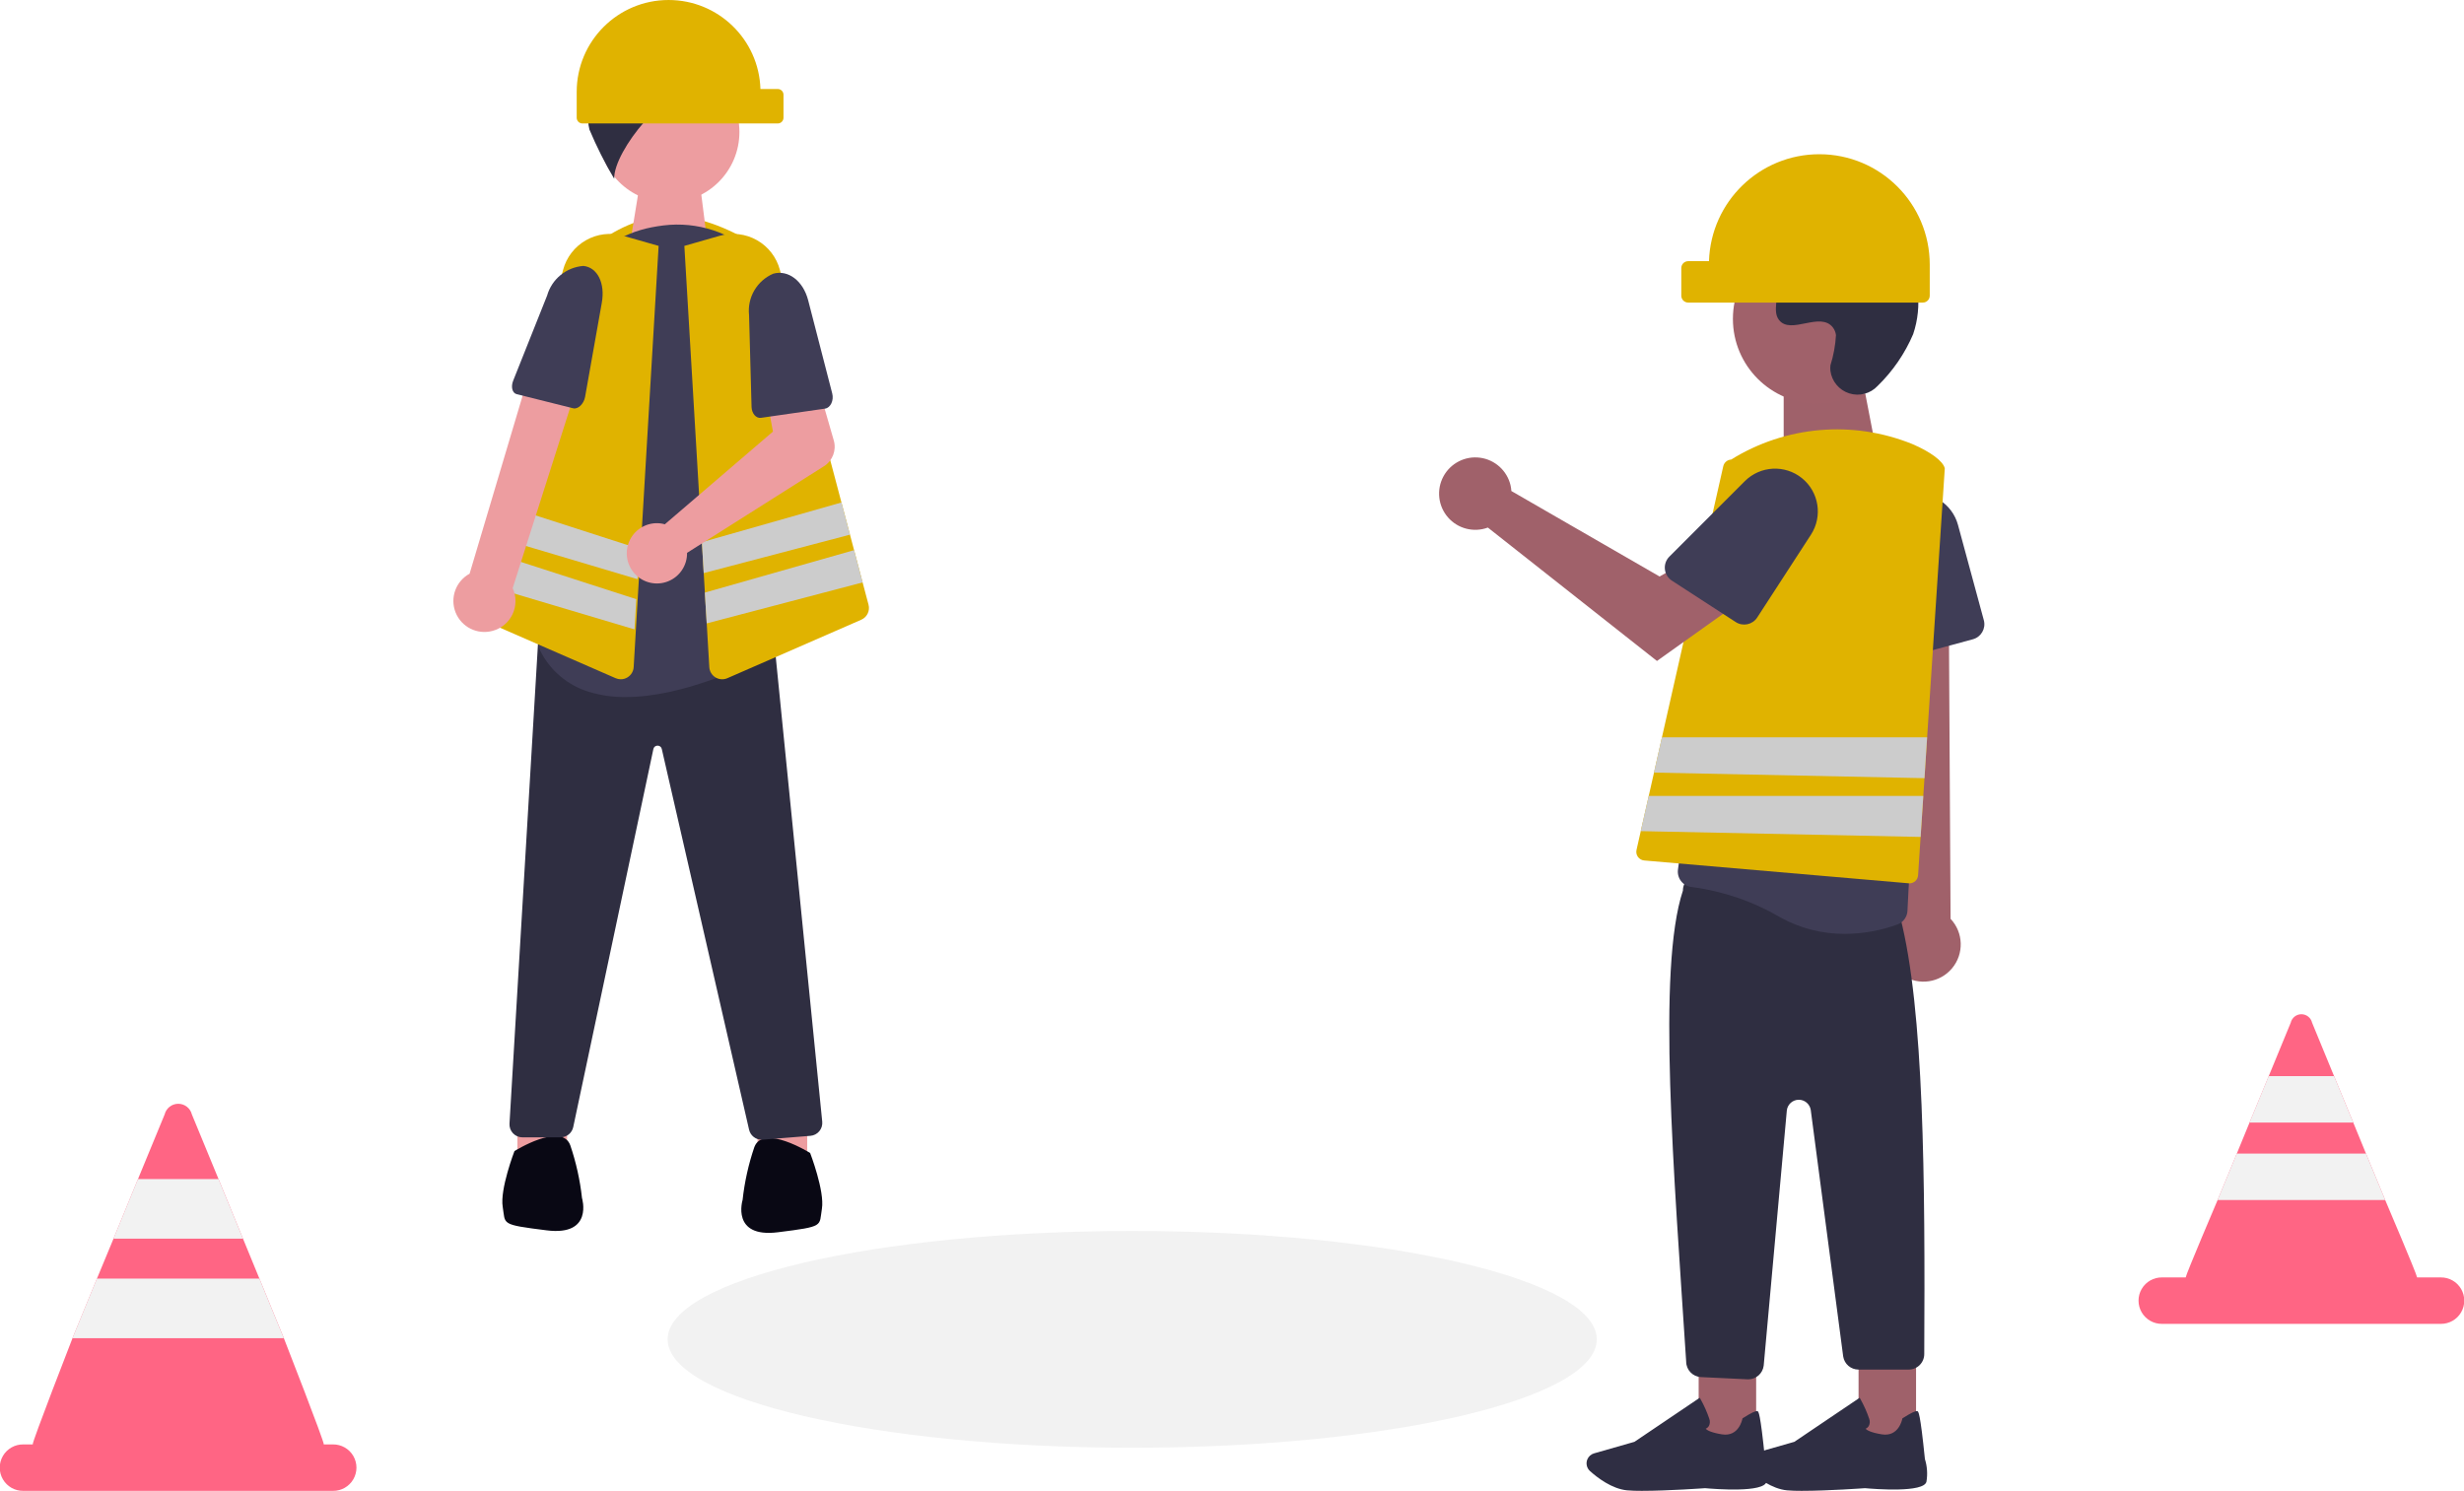
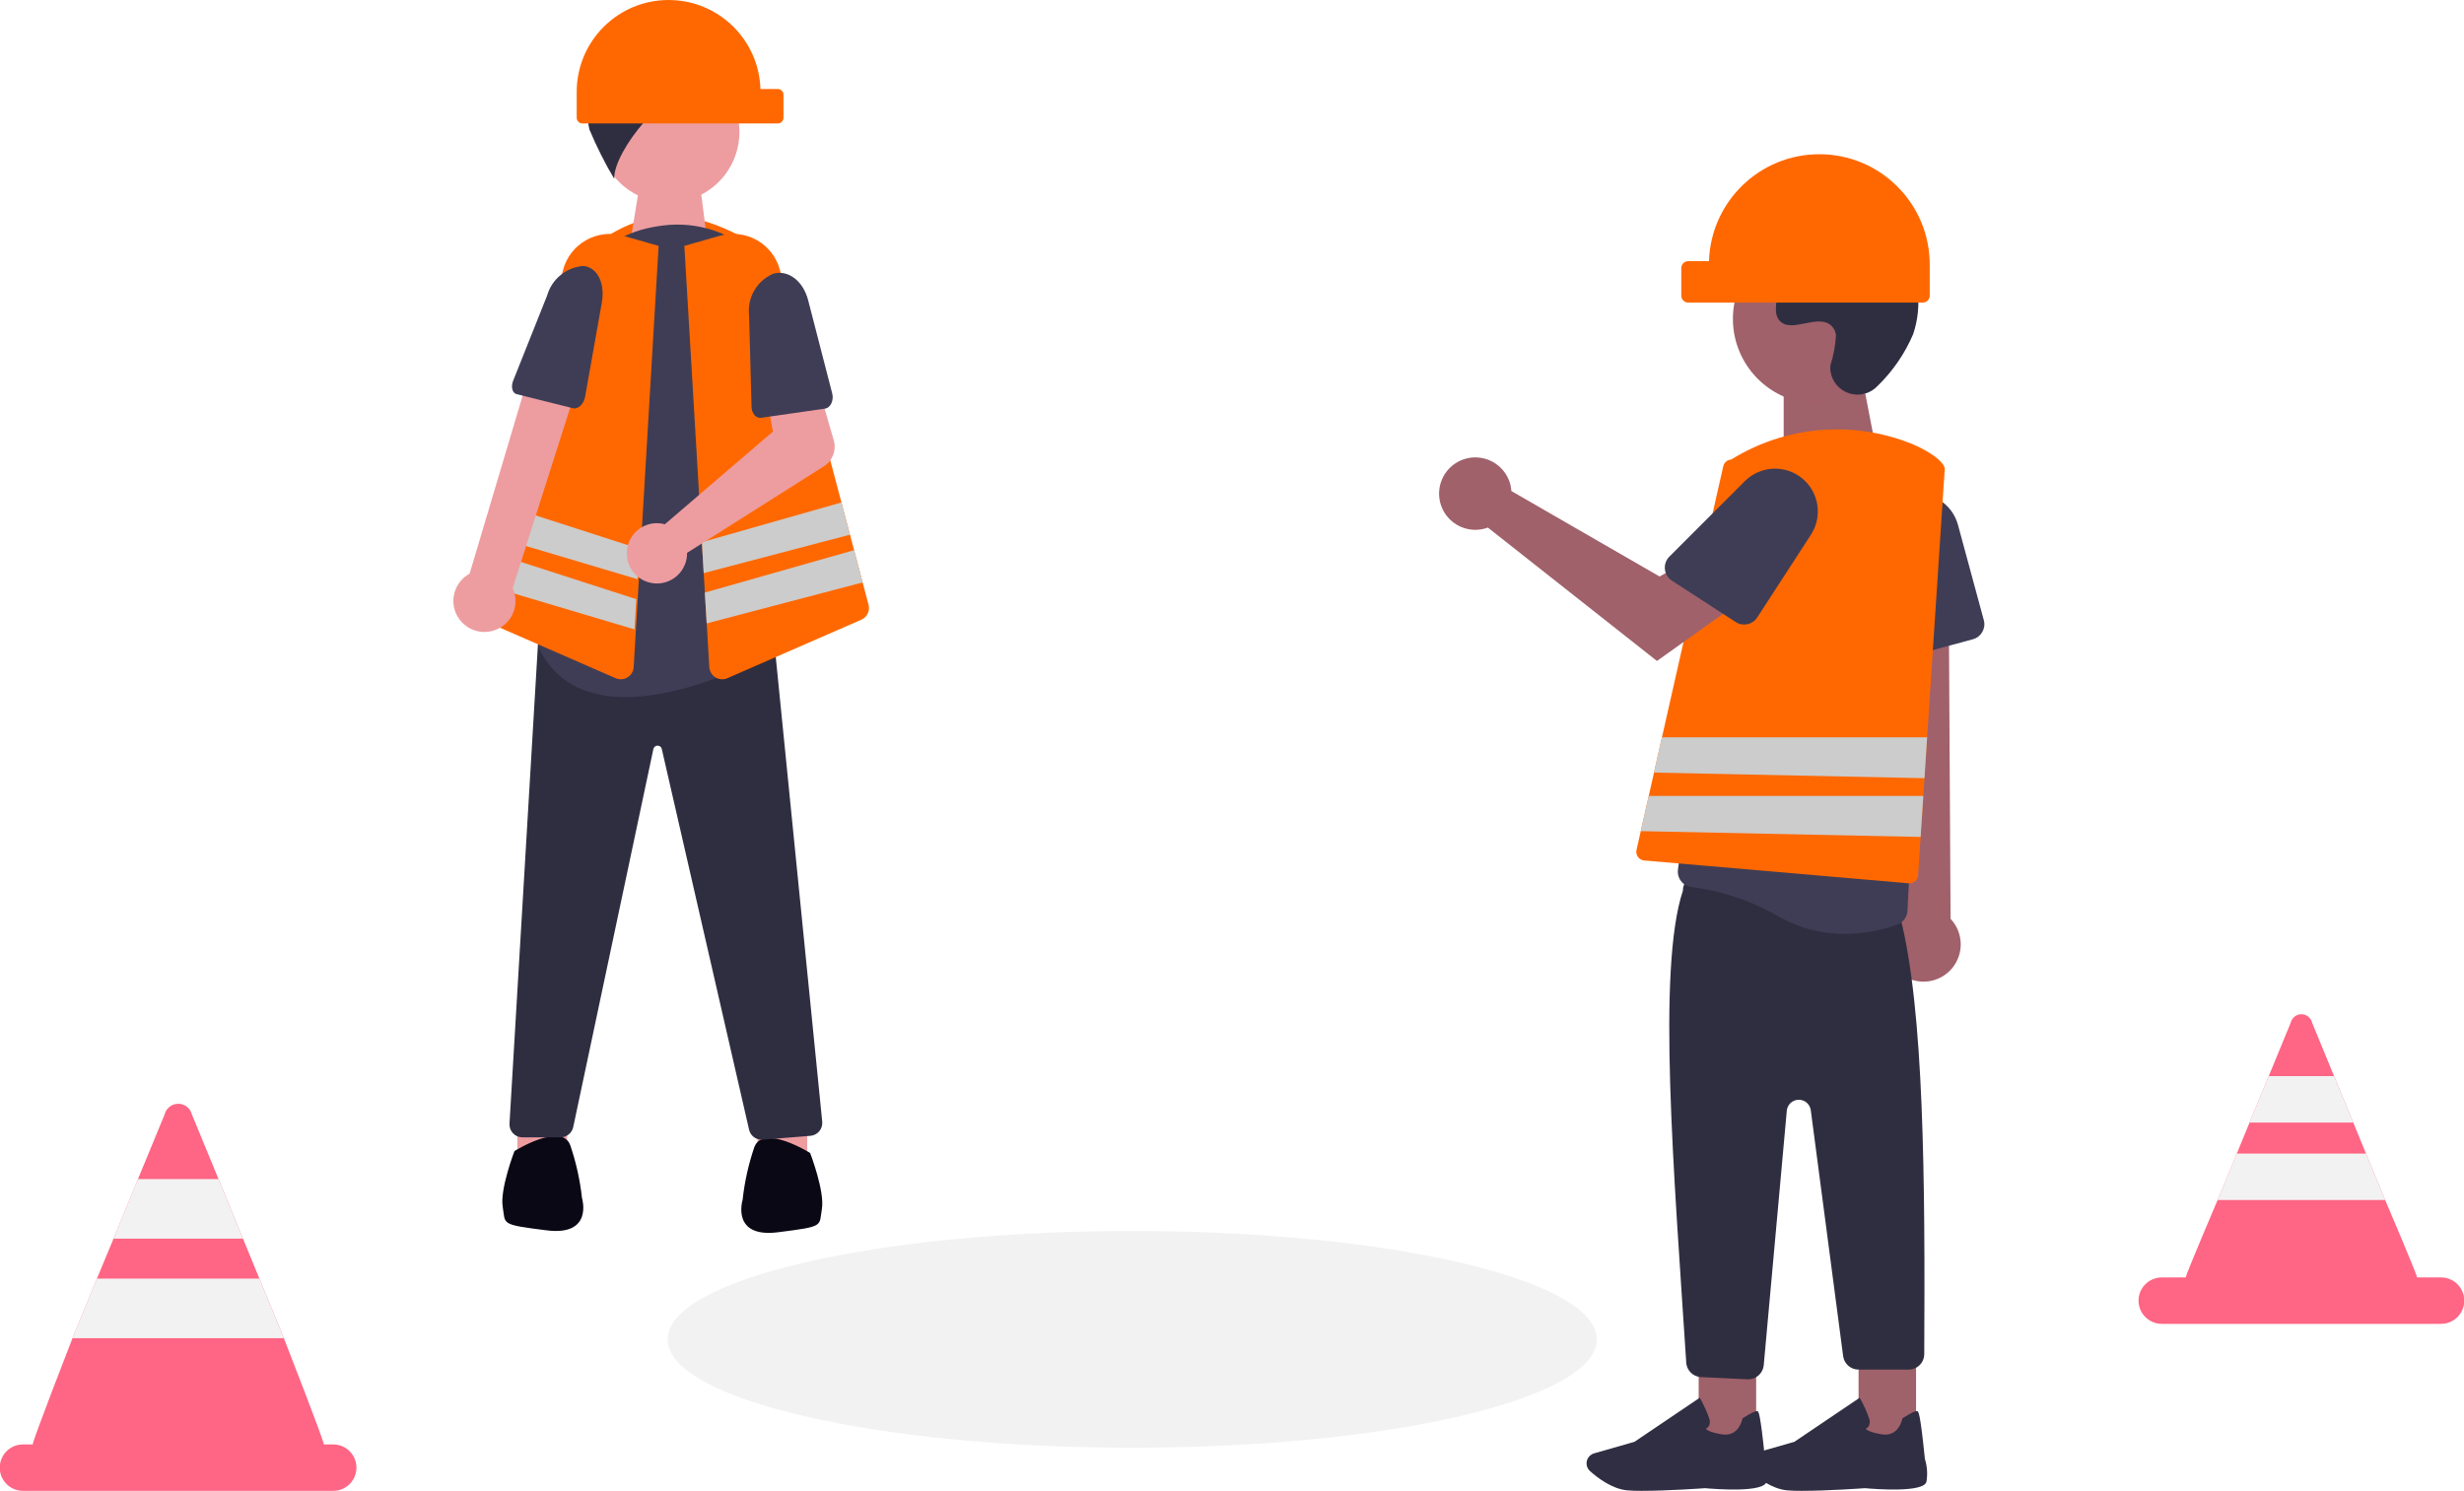
<svg xmlns="http://www.w3.org/2000/svg" width="799.987" height="484.11" viewBox="0 0 799.987 484.11" role="img" artist="Katerina Limpitsouni" source="https://undraw.co/">
  <g transform="translate(-667.431 -409.309)">
    <path d="M674.49,553.994v10.488l-16.21-.953.226-8.638Z" transform="translate(255.02 219.218)" fill="#ed9da0" />
    <path d="M908.85,728.695c-.954,5.721.954,5.721-14.3,7.628S883.1,725.834,883.1,725.834a80.124,80.124,0,0,1,3.814-17.163c2.861-7.628,18.117,1.907,18.117,1.907S909.8,722.974,908.85,728.695Z" transform="translate(25.428 73.123)" fill="#090814" />
    <path d="M658.28,553.994v10.488l16.209-.953-.226-8.638Z" transform="translate(177.135 218.598)" fill="#ed9da0" />
    <path d="M882.806,728.695c.953,5.721-.954,5.721,14.3,7.628s11.442-10.488,11.442-10.488a80.134,80.134,0,0,0-3.814-17.163c-2.86-7.628-18.116,1.907-18.116,1.907S881.853,722.974,882.806,728.695Z" transform="translate(-52.159 72.503)" fill="#090814" />
    <path d="M26.479,0H0V14.605H29.3Z" transform="translate(1246.539 537.065)" fill="#9f616a" />
    <g transform="translate(1234.452 850.894)">
      <rect width="18.667" height="26.484" transform="translate(36.399)" fill="#9f616a" />
      <path d="M504.74,592.216c8.193,0,20.155-.856,20.245-.865,3.2.285,19.175,1.542,19.969-2.113a15.7,15.7,0,0,0-.5-7.35c-1.542-15.27-2.113-15.448-2.452-15.547-.543-.16-2.13.6-4.707,2.255l-.16.106-.035.188c-.045.232-1.181,5.839-6.6,4.988-3.708-.588-4.911-1.408-5.295-1.81a2.281,2.281,0,0,0,.98-.82,2.868,2.868,0,0,0,.2-2.389,37.791,37.791,0,0,0-2.871-6.445l-.24-.428L502.068,576.3l-13.1,3.745a3.354,3.354,0,0,0-2.184,1.935h0a3.38,3.38,0,0,0,.856,3.816c2.38,2.139,7.114,5.8,12.075,6.258,1.319.131,3.066.169,5.028.169h0Z" transform="translate(-486.517 -549.701)" fill="#2f2e43" />
    </g>
    <g transform="translate(1182.535 850.894)">
      <rect width="18.667" height="26.484" transform="translate(36.399)" fill="#9f616a" />
      <path d="M504.74,592.216c8.193,0,20.155-.856,20.245-.865,3.2.285,19.175,1.542,19.969-2.113a15.7,15.7,0,0,0-.5-7.35c-1.542-15.27-2.113-15.448-2.452-15.547-.543-.16-2.13.6-4.707,2.255l-.16.106-.035.188c-.045.232-1.181,5.839-6.6,4.988-3.708-.588-4.911-1.408-5.295-1.81a2.281,2.281,0,0,0,.98-.82,2.868,2.868,0,0,0,.2-2.389,37.791,37.791,0,0,0-2.871-6.445l-.24-.428L502.068,576.3l-13.1,3.745a3.354,3.354,0,0,0-2.184,1.935h0a3.38,3.38,0,0,0,.856,3.816c2.38,2.139,7.114,5.8,12.075,6.258,1.319.131,3.066.169,5.028.169h0Z" transform="translate(-486.517 -549.701)" fill="#2f2e43" />
    </g>
    <ellipse cx="150.834" cy="35.194" rx="150.834" ry="35.194" transform="translate(884.19 809.025)" fill="#f2f2f2" />
-     <path d="M202.728,600.948H150.509V585.1c16.5-11.483,31.121-10.485,50.354.933Z" transform="translate(711.62 -97.46)" fill="#e0b300" />
+     <path d="M202.728,600.948H150.509V585.1c16.5-11.483,31.121-10.485,50.354.933Z" transform="translate(711.62 -97.46)" fill="#ff6800" />
    <path d="M226.567,766.314a4.216,4.216,0,0,1-4.1-3.285L194.135,639.441a1.359,1.359,0,0,0-1.365-1.095h-.007a1.359,1.359,0,0,0-1.362,1.108L165.381,762.21a4.216,4.216,0,0,1-4.105,3.326h-12.4a4.2,4.2,0,0,1-4.189-4.444L153.924,605.5l3.715-1.1h.07l72.973.638,15.542,155.417a4.194,4.194,0,0,1-3.838,4.589L226.9,766.3Q226.734,766.315,226.567,766.314Z" transform="translate(688.161 13.087)" fill="#2f2e41" />
    <path d="M2.378.456l20.3-1.187,2,15.792H0Z" transform="translate(872.257 471.741)" fill="#ed9da0" />
    <path d="M174.807,730.926a39.525,39.525,0,0,1-11.868-1.67,26.2,26.2,0,0,1-15.888-13.4,4.2,4.2,0,0,1-.312-3.127c2.526-8.621,14.732-53.431,6.944-89.054a37.751,37.751,0,0,1,5.367-29.013A37.278,37.278,0,0,1,183.225,578.4h0c1.292-.252,2.59-.459,3.86-.615a37.143,37.143,0,0,1,30.08,9.9,38.064,38.064,0,0,1,11.95,30.175L223.13,713.9a4.158,4.158,0,0,1-2.236,3.453C214,720.965,193.293,730.926,174.807,730.926Z" transform="translate(695.757 -95.276)" fill="#3f3d56" />
-     <path d="M190.054,722.722a4.2,4.2,0,0,1-1.68-.355L144.92,703.4a4.168,4.168,0,0,1-2.381-4.921l28.767-108.669a15.727,15.727,0,0,1,19.527-11.1l11.5,3.283-8.1,136.775a4.208,4.208,0,0,1-2,3.328,4.162,4.162,0,0,1-2.182.624Z" transform="translate(678.934 -92.839)" fill="#e0b300" />
-     <path d="M215.767,698.481l-1.912-7.208-2.769-10.481-1.334-5.026-2.769-10.453L187,589.812a15.71,15.71,0,0,0-19.526-11.1L155.977,582l5.7,96.2.588,10.043.373,6.331v.009l.6,9.987.84,14.2a4.187,4.187,0,0,0,5.865,3.6L213.389,703.4a4.164,4.164,0,0,0,2.378-4.923Z" transform="translate(733.643 -92.842)" fill="#e0b300" />
+     <path d="M190.054,722.722a4.2,4.2,0,0,1-1.68-.355L144.92,703.4a4.168,4.168,0,0,1-2.381-4.921l28.767-108.669a15.727,15.727,0,0,1,19.527-11.1l11.5,3.283-8.1,136.775a4.208,4.208,0,0,1-2,3.328,4.162,4.162,0,0,1-2.182.624Z" transform="translate(678.934 -92.839)" fill="#ff6800" />
+     <path d="M215.767,698.481l-1.912-7.208-2.769-10.481-1.334-5.026-2.769-10.453L187,589.812a15.71,15.71,0,0,0-19.526-11.1L155.977,582l5.7,96.2.588,10.043.373,6.331v.009l.6,9.987.84,14.2a4.187,4.187,0,0,0,5.865,3.6L213.389,703.4a4.164,4.164,0,0,0,2.378-4.923Z" transform="translate(733.643 -92.842)" fill="#ff6800" />
    <ellipse cx="22.903" cy="22.902" rx="22.903" ry="22.902" transform="translate(861.693 429.272)" fill="#ed9da0" />
    <path d="M129.088,381.717,81.6,394.191l-.588-10.041,45.31-12.891Z" transform="translate(814.304 201.211)" fill="#ccc" />
    <path d="M132.421,384.821,81.8,398.119l-.6-9.99v-.01l48.453-13.781Z" transform="translate(815.072 213.614)" fill="#ccc" />
    <path d="M201.89,582.371a28.12,28.12,0,0,0-30.821-17.329l7.221,5.835c-8.972.3-18.416-.34-24.822,5.949,2.039-.056,4.712,4.305,6.752,4.249a10.7,10.7,0,0,0-8.954,6.176,17.592,17.592,0,0,0-1.039,11.187,130,130,0,0,0,8.044,15.982c-.266-9.11,17.67-30.841,26.428-28.572a24.035,24.035,0,0,0-11.1,8.425,32.55,32.55,0,0,1,19.3-3.158,13.658,13.658,0,0,0,4.6.257,5.618,5.618,0,0,0,3.331-8.979Z" transform="translate(708.576 -147.055)" fill="#2f2e41" />
    <path d="M114.748,385.736l-.588,9.854L67.582,381.719l2.73-10.317Z" transform="translate(760.232 201.788)" fill="#ccc" />
    <path d="M117.036,389.793l-47.528-15.34L66.773,384.8l49.685,14.8Z" transform="translate(756.973 214.077)" fill="#ccc" />
    <path d="M153.741,673.721a10.017,10.017,0,0,0,6.568-13.885l22.344-70.145-15.844-3.318-20.485,68.772a10.071,10.071,0,0,0,7.418,18.576Z" transform="translate(673.569 -59.545)" fill="#ed9da0" />
    <path d="M168.028,580.173h0c4.55.464,7.109,5.58,5.977,11.949l-5.428,30.565c-.407,2.291-2.293,4.105-3.86,3.714l-18.361-4.589c-1.413-.353-1.933-2.361-1.133-4.369l11.023-27.651A13.306,13.306,0,0,1,168.028,580.173Z" transform="translate(688.816 -84.513)" fill="#3f3d56" />
    <path d="M163.1,633.752a9.826,9.826,0,0,1,1.517.3l35.1-30.1L197.672,592.9l16.265-5.275,5.533,19.2a7.46,7.46,0,0,1-3.179,8.37l-44.458,28.133a9.788,9.788,0,1,1-8.729-9.575Z" transform="translate(718.665 -54.5)" fill="#ed9da0" />
    <path d="M168.073,580.9h0c4.86-1.36,9.716,2.339,11.343,8.64l7.808,30.24c.585,2.267-.552,4.676-2.327,4.931L164.1,627.7c-1.6.23-3.011-1.411-3.069-3.573l-.808-29.758a13.09,13.09,0,0,1,7.854-13.473Z" transform="translate(750.406 -82.716)" fill="#3f3d56" />
    <path d="M243.773,743.487a12.036,12.036,0,0,1-2.311-18.309l-9.043-128.339,26.051,2.527.716,125.683a12.1,12.1,0,0,1-15.412,18.439Z" transform="translate(1041.537 -17.387)" fill="#a0616a" />
    <path d="M236.806,647.92a5.02,5.02,0,0,1-2.082-3.81l-1.909-34.59a13.89,13.89,0,0,1,27.275-4.4l8.385,30.926a5.047,5.047,0,0,1-3.547,6.185L241.077,648.7a5.023,5.023,0,0,1-4.271-.778Z" transform="translate(1043.047 -25.344)" fill="#3f3d56" />
-     <path d="M178.865,563h0a29.832,29.832,0,0,1,29.815,28.9l5.619,0a1.865,1.865,0,0,1,1.865,1.865v7.46a1.865,1.865,0,0,1-1.865,1.865H150.89a1.865,1.865,0,0,1-1.865-1.865v-8.392A29.839,29.839,0,0,1,178.865,563Z" transform="translate(705.644 -153.689)" fill="#e0b300" />
+     <path d="M178.865,563h0a29.832,29.832,0,0,1,29.815,28.9l5.619,0a1.865,1.865,0,0,1,1.865,1.865v7.46a1.865,1.865,0,0,1-1.865,1.865H150.89a1.865,1.865,0,0,1-1.865-1.865v-8.392A29.839,29.839,0,0,1,178.865,563Z" transform="translate(705.644 -153.689)" fill="#ff6800" />
    <path d="M244.988,783.287l-15.12-.721a5.039,5.039,0,0,1-4.8-5c-3.986-61.526-9.507-127.5-1.055-152.985a5.042,5.042,0,0,1,5.766-5.025l60.489,8.781a5.012,5.012,0,0,1,4.317,4.951c7.723,30.177,8.072,84.9,7.78,141.757a5.042,5.042,0,0,1-5.041,5.08h-16.3a5.018,5.018,0,0,1-4.98-4.258l-10.532-80.044a3.921,3.921,0,0,0-7.767.144l-7.509,82.884a5.061,5.061,0,0,1-5.006,4.443Q245.108,783.294,244.988,783.287Z" transform="translate(989.815 73.906)" fill="#2f2e41" />
    <path d="M253.41,746.846a76.1,76.1,0,0,0-28.769-9.854,4.949,4.949,0,0,1-3.421-1.875,5.016,5.016,0,0,1-1.043-3.81L234.671,623.7a37.216,37.216,0,0,1,21.693-29.08,36.193,36.193,0,0,1,35.173,2.757q.745.5,1.462,1.012a37.169,37.169,0,0,1,14.157,38.733c-8.888,36.359-11.941,95.968-12.463,107.548a5,5,0,0,1-3.269,4.487,50.506,50.506,0,0,1-17.058,3.037A42.714,42.714,0,0,1,253.41,746.846Z" transform="translate(992.039 -39.644)" fill="#3f3d56" />
    <ellipse cx="27.516" cy="27.516" rx="27.516" ry="27.516" transform="translate(1230.056 485.338)" fill="#a0616a" />
    <path d="M274.022,637.119a8.888,8.888,0,0,1-15.335-4.937,9,9,0,0,1,.011-1.743,40.4,40.4,0,0,0,1.8-9.807,5.143,5.143,0,0,0-.941-2.407c-4.091-5.478-13.693,2.45-17.553-2.509-2.367-3.04.415-7.828-1.4-11.226-2.4-4.485-9.5-2.273-13.952-4.729-4.955-2.733-4.659-10.335-1.4-14.959a23.53,23.53,0,0,1,17.839-9.082,47.854,47.854,0,0,1,20.157,3.933A40.283,40.283,0,0,1,282.3,592.86a32.24,32.24,0,0,1,3.259,27.45A51.743,51.743,0,0,1,274.022,637.119Z" transform="translate(1003.02 -102.5)" fill="#2f2e41" />
-     <path d="M317.595,603.368c-.482-2.263-4.616-5.355-10.531-7.876a65.13,65.13,0,0,0-58.816,5.041,2.778,2.778,0,0,0-2.566,2.185l-19.9,88L223.2,702.179l-1.714,7.585L218.9,721.191l-1.378,6.106A2.81,2.81,0,0,0,220,730.714l85.916,7.416c.078,0,.168.011.246.011a2.8,2.8,0,0,0,2.778-2.621l.818-12.447.874-13.309.381-5.77.863-13.276,5.725-87.2v-.078Z" transform="translate(981.237 -41.997)" fill="#e0b300" />
+     <path d="M317.595,603.368c-.482-2.263-4.616-5.355-10.531-7.876a65.13,65.13,0,0,0-58.816,5.041,2.778,2.778,0,0,0-2.566,2.185l-19.9,88L223.2,702.179l-1.714,7.585L218.9,721.191l-1.378,6.106A2.81,2.81,0,0,0,220,730.714l85.916,7.416c.078,0,.168.011.246.011a2.8,2.8,0,0,0,2.778-2.621l.818-12.447.874-13.309.381-5.77.863-13.276,5.725-87.2v-.078Z" transform="translate(981.237 -41.997)" fill="#ff6800" />
    <path d="M227.919,601.613a11.766,11.766,0,0,1,.268,1.838l48.126,27.763,11.7-6.734L300.48,640.8l-25.025,17.836-54.9-43.314a11.758,11.758,0,1,1,7.367-13.714Z" transform="translate(929.94 -34.702)" fill="#a0616a" />
    <path d="M219.318,625.927a5.021,5.021,0,0,1,1.449-4.093l24.494-24.5a13.89,13.89,0,0,1,21.474,17.383L249.292,641.6a5.047,5.047,0,0,1-6.973,1.484l-20.731-13.453a5.022,5.022,0,0,1-2.27-3.7Z" transform="translate(988.653 -31.778)" fill="#3f3d56" />
    <path d="M231.174,386.425l-.86,13.278-87.825-1.815,2.589-11.463Z" transform="translate(1061.939 262.296)" fill="#ccc" />
    <path d="M233.376,390.213l-.875,13.308-90.867-1.88,2.589-11.428Z" transform="translate(1058.497 277.554)" fill="#ccc" />
-     <path d="M265.167,572.959h0a35.842,35.842,0,0,0-35.821,34.726l-6.751,0a2.241,2.241,0,0,0-2.24,2.241v8.962a2.241,2.241,0,0,0,2.24,2.241h76.181a2.24,2.24,0,0,0,2.241-2.24V608.809a35.85,35.85,0,0,0-35.85-35.85Z" transform="translate(992.943 -113.569)" fill="#e0b300" />
+     <path d="M265.167,572.959h0a35.842,35.842,0,0,0-35.821,34.726l-6.751,0a2.241,2.241,0,0,0-2.24,2.241v8.962a2.241,2.241,0,0,0,2.24,2.241h76.181a2.24,2.24,0,0,0,2.241-2.24V608.809a35.85,35.85,0,0,0-35.85-35.85Z" transform="translate(992.943 -113.569)" fill="#ff6800" />
    <path d="M347.94,713.962h-7.684c-.049-.93-10.365-25.139-10.365-25.139l-6.236-15.083-4.122-10.056L313.3,648.6l-7.139-17.346a3.562,3.562,0,0,0-6.938,0L292.082,648.6l-6.236,15.083-4.122,10.056-6.236,15.083s-10.316,24.208-10.365,25.139h-7.684a7.542,7.542,0,1,0,0,15.083h90.5a7.542,7.542,0,1,0,0-15.083Z" transform="translate(1111.937 110.147)" fill="#ff6584" />
    <path d="M214.631,423.392H180.945l6.234-15.083H208.4Z" transform="translate(1216.833 350.44)" fill="#f2f2f2" />
    <path d="M233.286,428.392h-54.4l6.234-15.083h41.932Z" transform="translate(1208.536 370.579)" fill="#f2f2f2" />
    <g transform="translate(667.431 767.724)">
      <path d="M355,760.111h-2.978c.273-.643-12.96-34.49-12.96-34.49l-7.944-19.357-5.33-12.972-7.944-19.357-8.646-20.966a4.557,4.557,0,0,0-8.85,0L291.7,673.935l-7.944,19.357-5.381,12.972-7.942,19.357s-13.183,33.848-12.911,34.49h-3.079a7.542,7.542,0,1,0,0,15.083H355a7.542,7.542,0,1,0,0-15.083Z" transform="translate(-246.898 -649.5)" fill="#ff6584" />
      <path d="M220.157,449.526H178.125l7.944-19.357h26.144Z" transform="translate(-141.275 -405.732)" fill="#f2f2f2" />
      <path d="M244.1,455.956H175.475l7.944-19.357H236.16Z" transform="translate(-151.949 -379.834)" fill="#f2f2f2" />
    </g>
  </g>
</svg>
